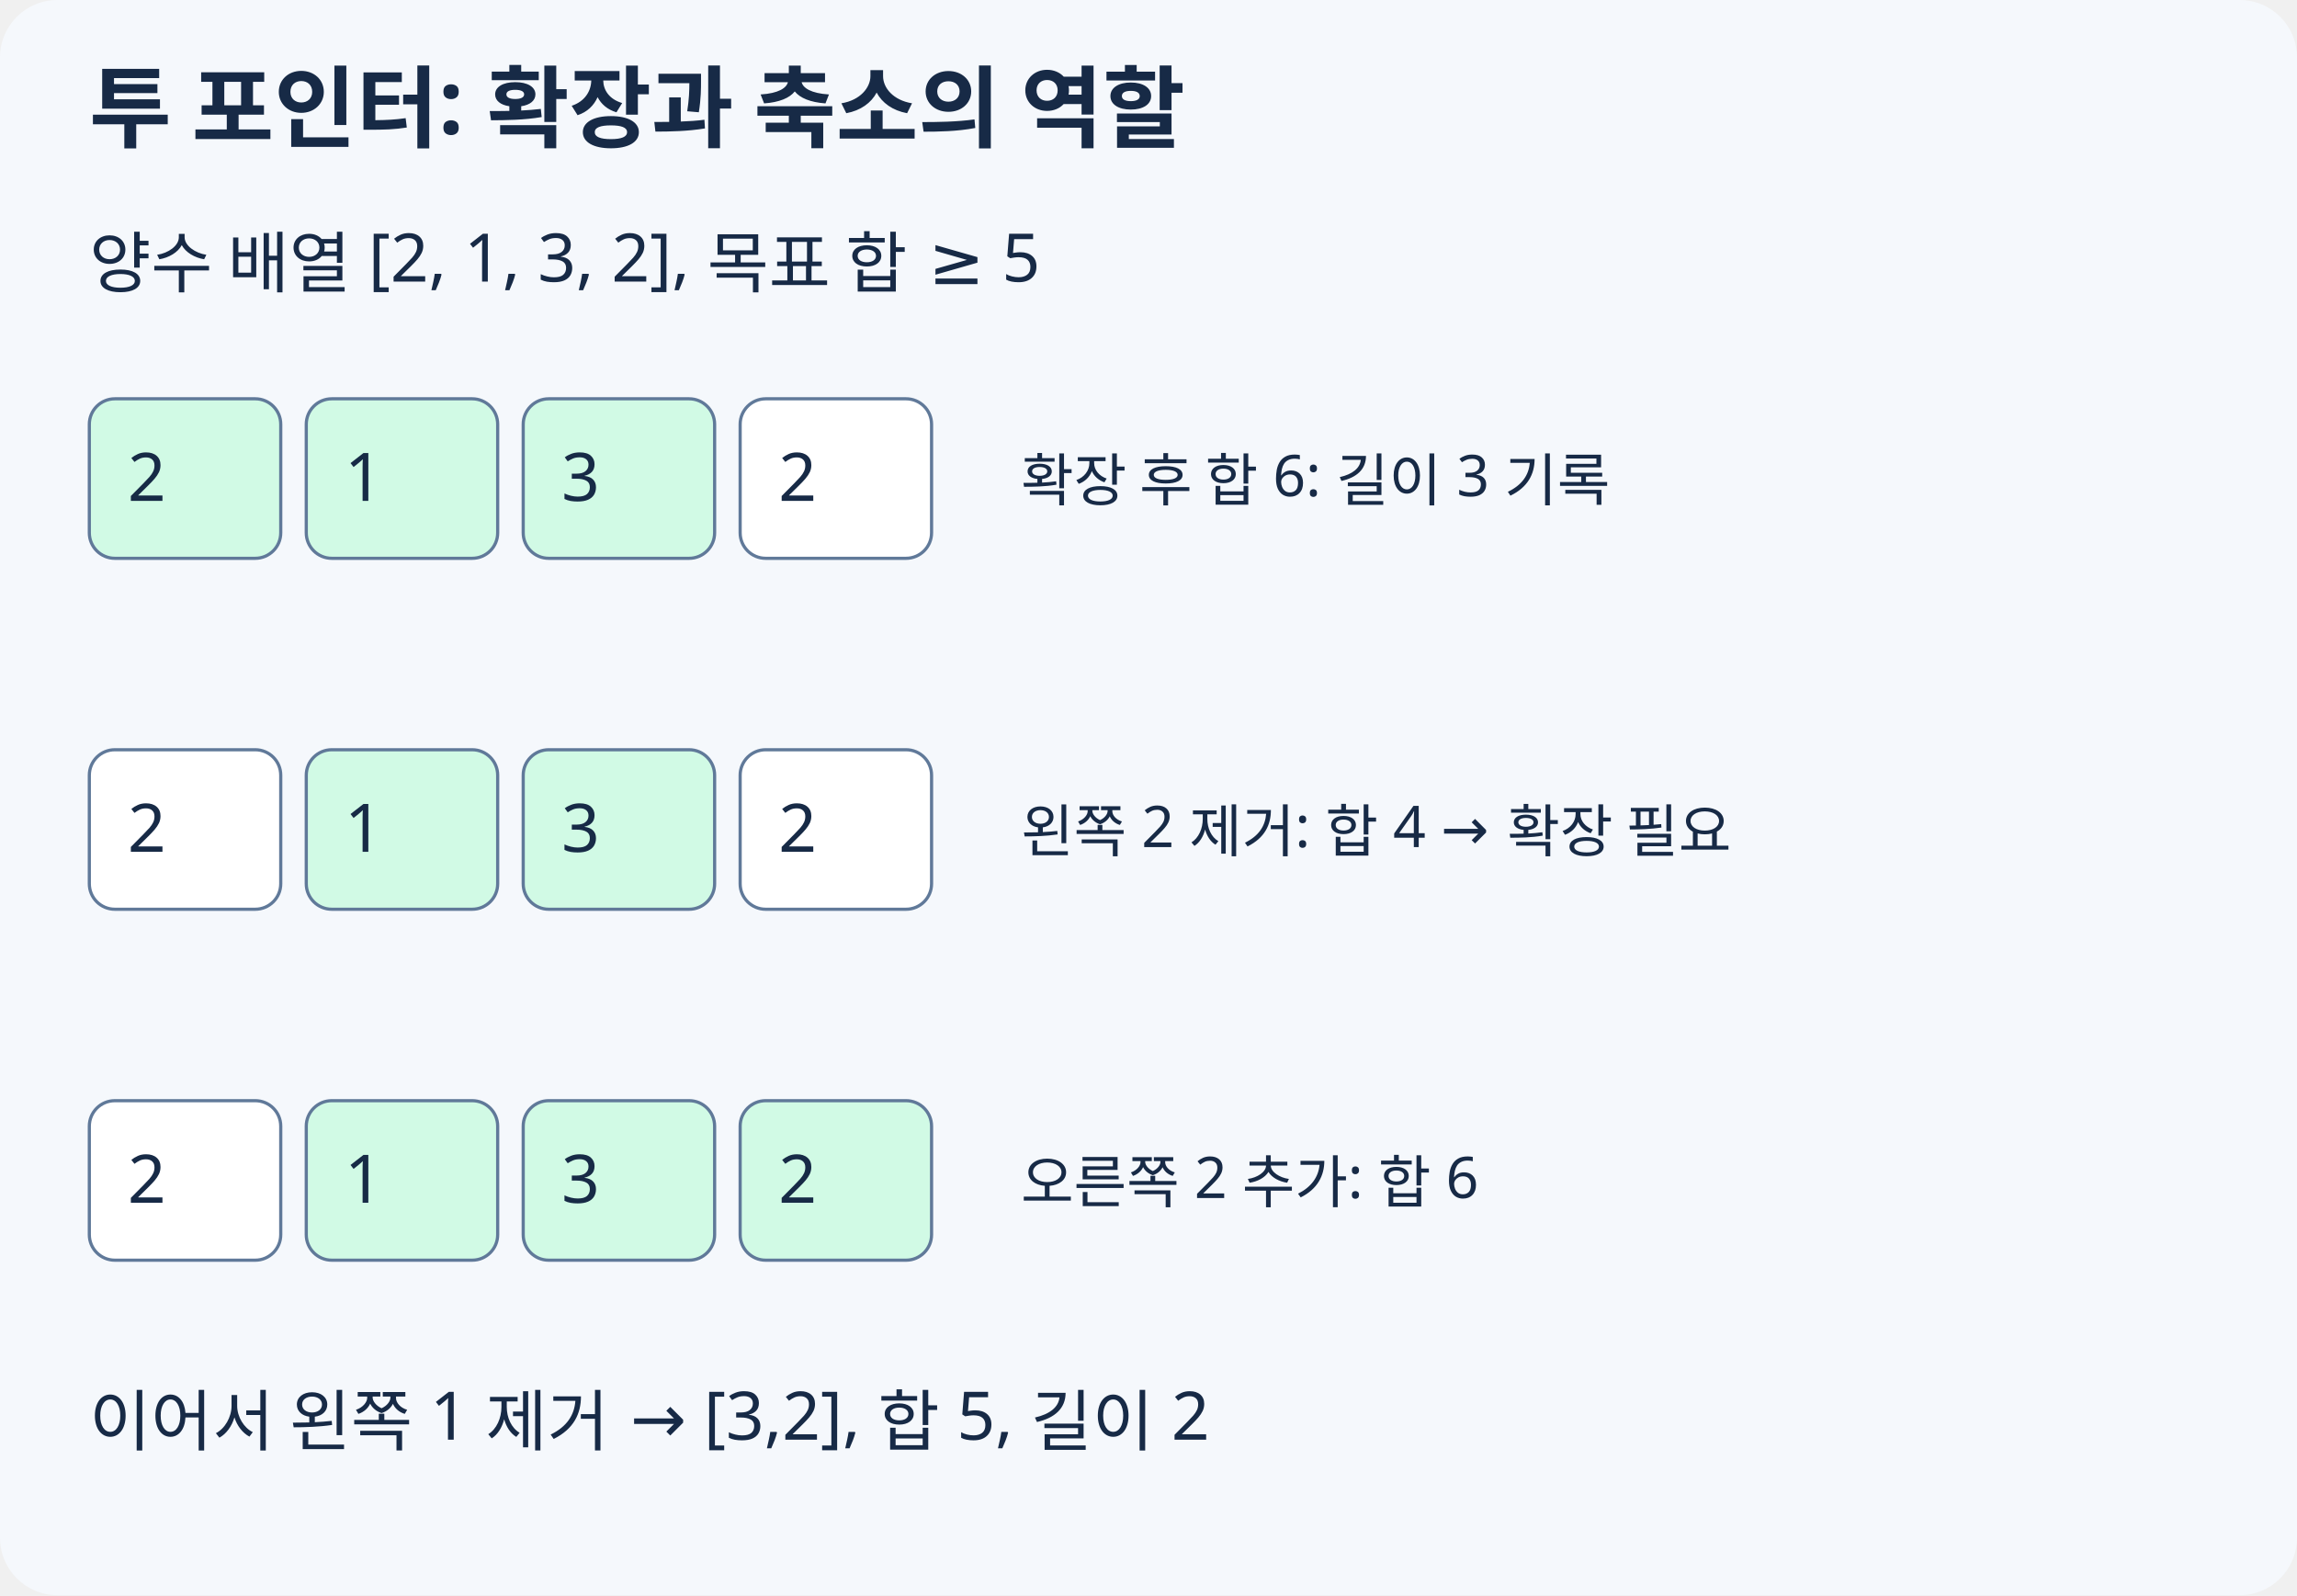
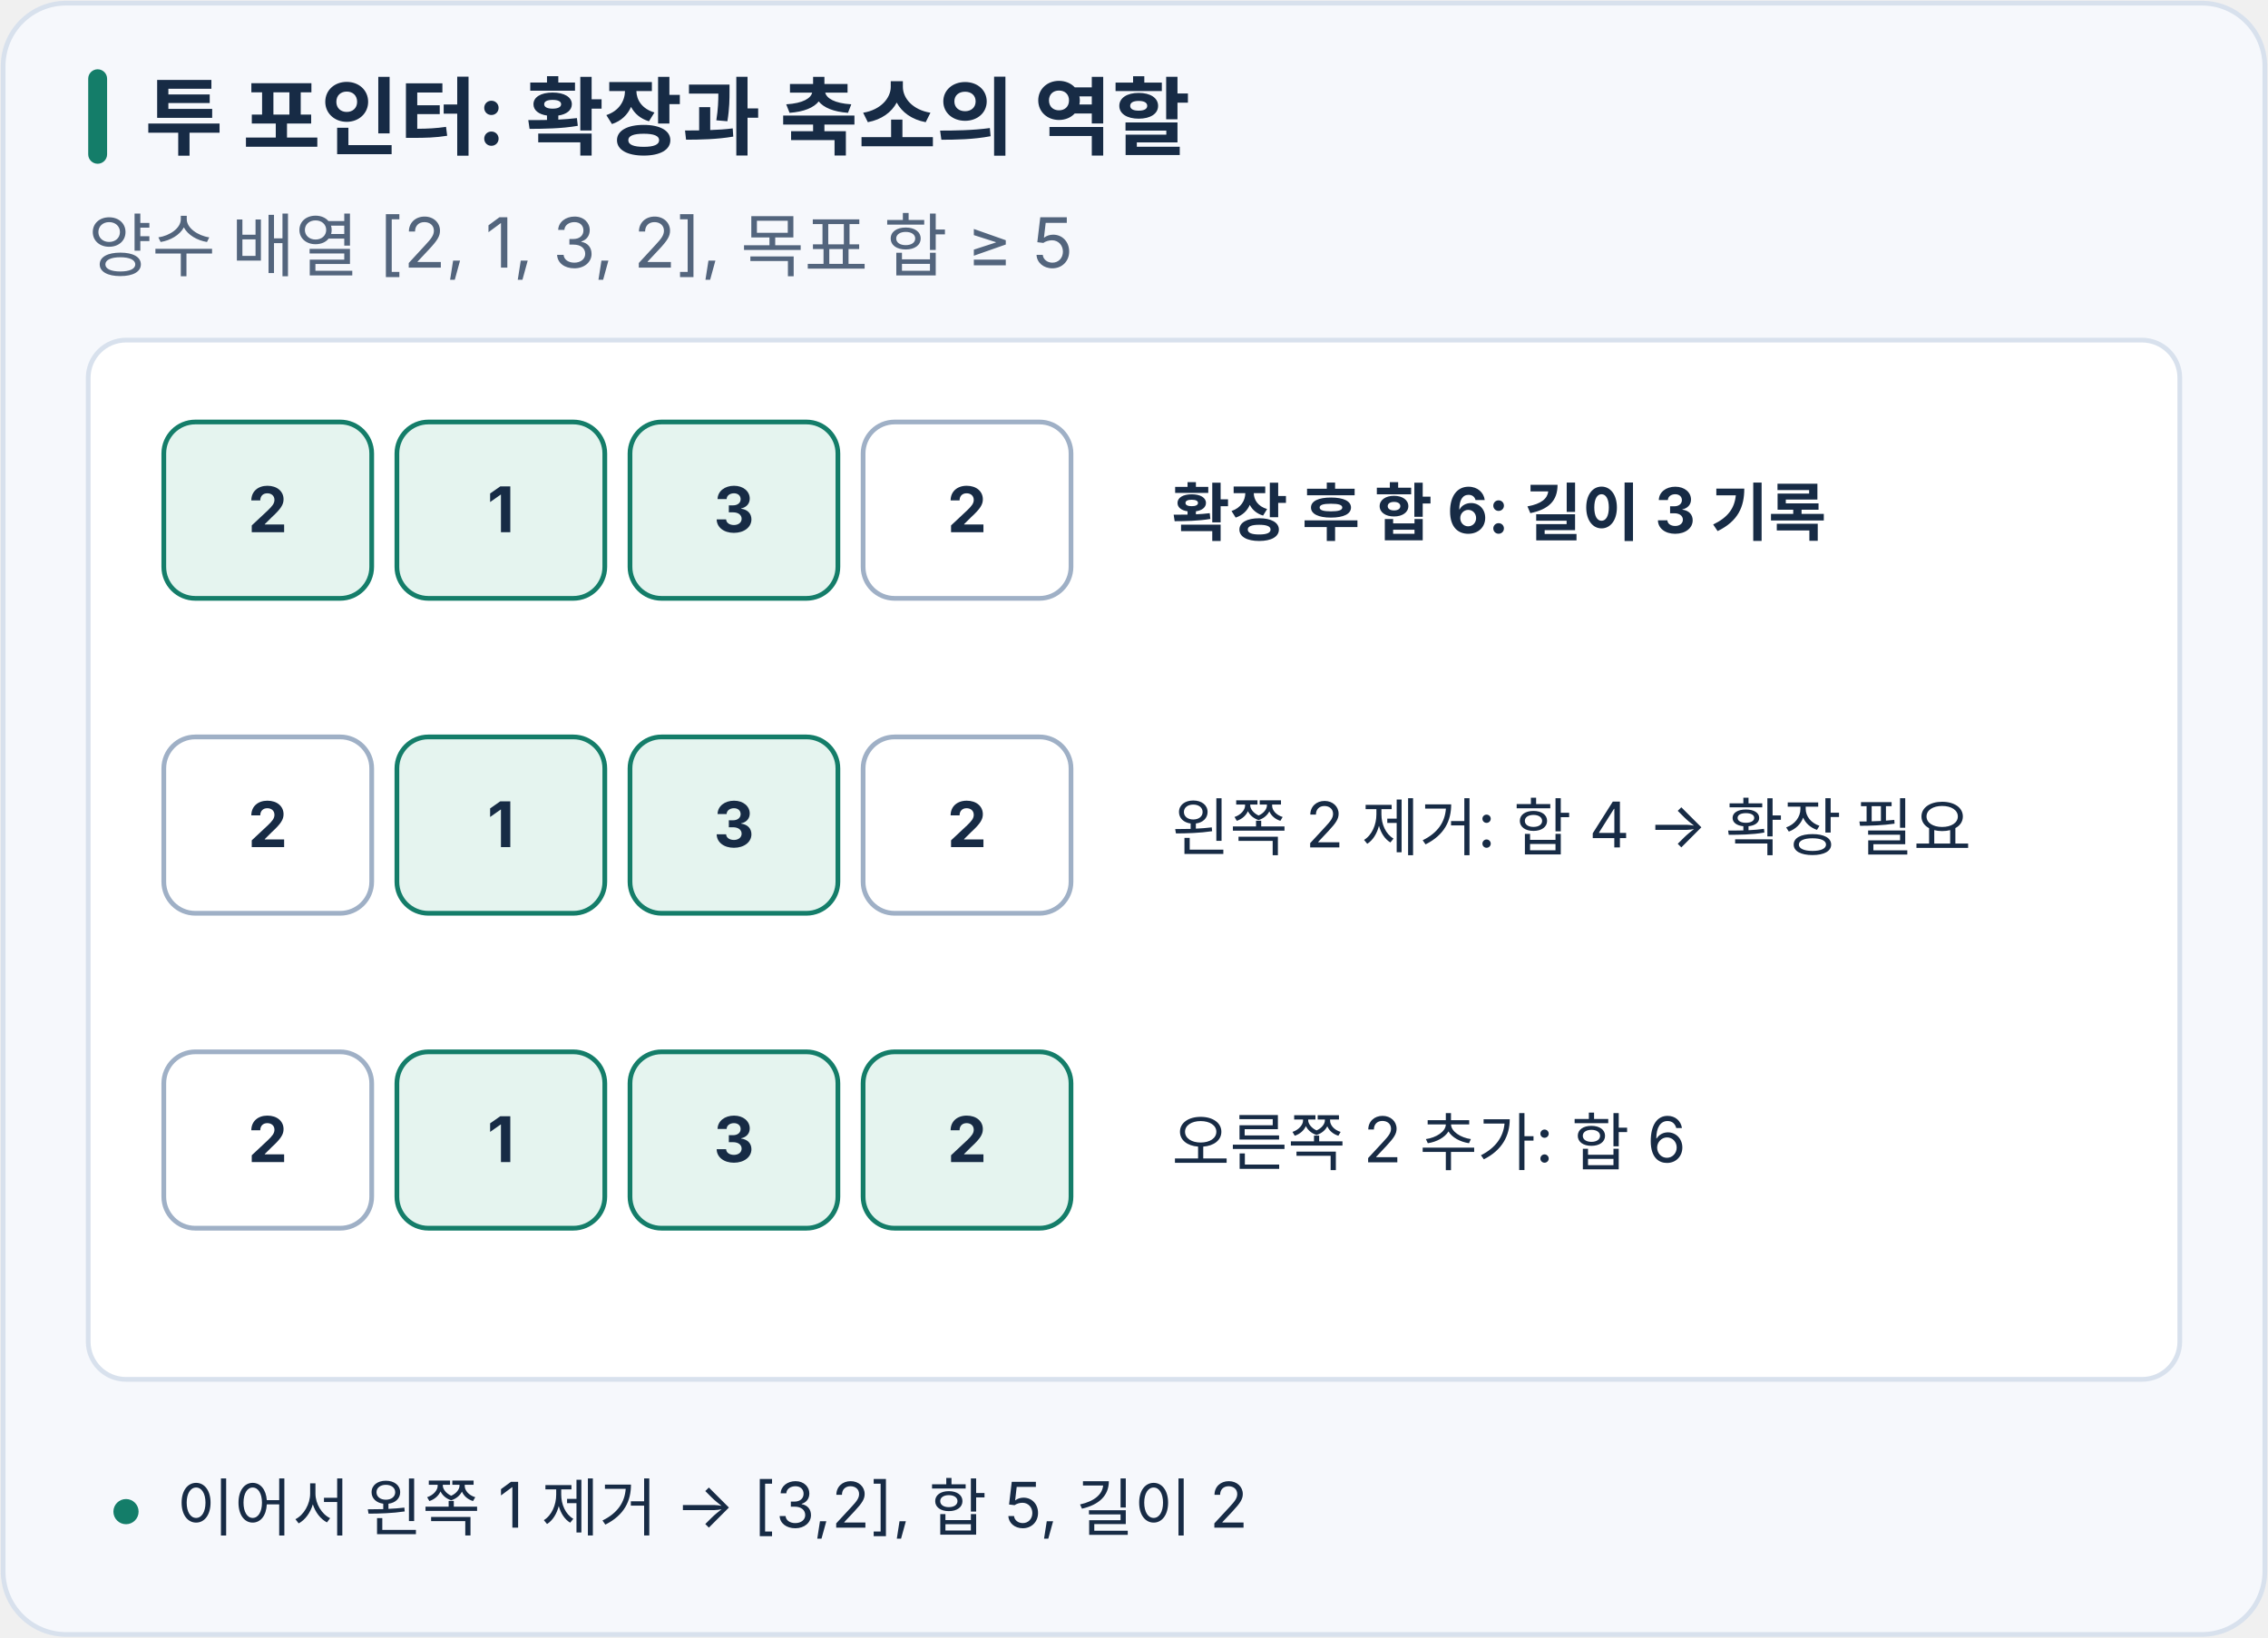
- <svg xmlns="http://www.w3.org/2000/svg" viewBox="0 0 720 500" role="img" aria-labelledby="title desc">
-   <style>text{font-family:system-ui,sans-serif;fill:#172a46;font-size:21px}.small{font-size:18px}.title{font-size:28px;font-weight:700}.strong{font-weight:700}rect,line,path,circle{vector-effect:non-scaling-stroke}</style>
-   <rect width="720" height="500" rx="18" fill="#f5f8fc" />
-   <text x="28" y="44" class="title">투 포인터: 확장과 축소의 역할</text>
-   <text x="28" y="90" class="">양수 배열 [2, 1, 3, 2], 목표 합 ≥ 5</text>
-   <rect x="28" y="125" width="60" height="50" rx="8" fill="#d1fae5" stroke="#607999" />
-   <text x="40" y="157.0" class="">2</text>
-   <rect x="96" y="125" width="60" height="50" rx="8" fill="#d1fae5" stroke="#607999" />
-   <text x="108" y="157.0" class="">1</text>
-   <rect x="164" y="125" width="60" height="50" rx="8" fill="#d1fae5" stroke="#607999" />
-   <text x="176" y="157.0" class="">3</text>
-   <rect x="232" y="125" width="60" height="50" rx="8" fill="#fff" stroke="#607999" />
-   <text x="244" y="157.0" class="">2</text>
-   <text x="320" y="157" class="small">확장 후 합 6: 길이 3 기록</text>
-   <rect x="28" y="235" width="60" height="50" rx="8" fill="#fff" stroke="#607999" />
-   <text x="40" y="267.0" class="">2</text>
-   <rect x="96" y="235" width="60" height="50" rx="8" fill="#d1fae5" stroke="#607999" />
-   <text x="108" y="267.0" class="">1</text>
-   <rect x="164" y="235" width="60" height="50" rx="8" fill="#d1fae5" stroke="#607999" />
-   <text x="176" y="267.0" class="">3</text>
-   <rect x="232" y="235" width="60" height="50" rx="8" fill="#fff" stroke="#607999" />
-   <text x="244" y="267.0" class="">2</text>
-   <text x="320" y="267" class="small">왼쪽 2 제거: 합 4 → 확장 필요</text>
-   <rect x="28" y="345" width="60" height="50" rx="8" fill="#fff" stroke="#607999" />
-   <text x="40" y="377.0" class="">2</text>
-   <rect x="96" y="345" width="60" height="50" rx="8" fill="#d1fae5" stroke="#607999" />
-   <text x="108" y="377.0" class="">1</text>
-   <rect x="164" y="345" width="60" height="50" rx="8" fill="#d1fae5" stroke="#607999" />
-   <text x="176" y="377.0" class="">3</text>
-   <rect x="232" y="345" width="60" height="50" rx="8" fill="#d1fae5" stroke="#607999" />
-   <text x="244" y="377.0" class="">2</text>
-   <text x="320" y="377" class="small">오른쪽 2 추가: 합 6</text>
-   <text x="28" y="453" class="">이어서 왼쪽 1 제거 → [3,2], 합 5, 길이 2</text>
+ <svg xmlns="http://www.w3.org/2000/svg" viewBox="0 0 720 520" role="img" aria-labelledby="title desc">
+   <style>text{font-family:-apple-system,BlinkMacSystemFont,"Apple SD Gothic Neo","Noto Sans KR",sans-serif}</style>
+   <rect x="1" y="1" width="718" height="518" rx="20" fill="#f6f8fc" stroke="#d8e1ed" stroke-width="1.5" />
+   <rect x="28" y="22" width="6" height="30" rx="3" fill="#147d69" />
+   <text x="46" y="47" font-size="27" fill="#172b45" font-weight="750">투 포인터: 확장과 축소의 역할</text>
+   <text x="28" y="86" font-size="22" fill="#53657d" font-weight="400">양수 배열 [2, 1, 3, 2], 목표 합 ≥ 5</text>
+   <rect x="28" y="108" width="664" height="330" rx="12" fill="#fff" stroke="#d8e1ed" stroke-width="1.5" />
+   <rect x="52" y="134" width="66" height="56" rx="10" fill="#e5f4ef" stroke="#147d69" stroke-width="1.5" />
+   <text x="85" y="169" font-size="20" fill="#172b45" font-weight="700" text-anchor="middle">2</text>
+   <rect x="126" y="134" width="66" height="56" rx="10" fill="#e5f4ef" stroke="#147d69" stroke-width="1.5" />
+   <text x="159" y="169" font-size="20" fill="#172b45" font-weight="700" text-anchor="middle">1</text>
+   <rect x="200" y="134" width="66" height="56" rx="10" fill="#e5f4ef" stroke="#147d69" stroke-width="1.5" />
+   <text x="233" y="169" font-size="20" fill="#172b45" font-weight="700" text-anchor="middle">3</text>
+   <rect x="274" y="134" width="66" height="56" rx="10" fill="#fff" stroke="#9fb0c6" stroke-width="1.5" />
+   <text x="307" y="169" font-size="20" fill="#172b45" font-weight="700" text-anchor="middle">2</text>
+   <text x="372" y="170" font-size="20" fill="#172b45" font-weight="700">확장 후 합 6: 길이 3 기록</text>
+   <rect x="52" y="234" width="66" height="56" rx="10" fill="#fff" stroke="#9fb0c6" stroke-width="1.5" />
+   <text x="85" y="269" font-size="20" fill="#172b45" font-weight="700" text-anchor="middle">2</text>
+   <rect x="126" y="234" width="66" height="56" rx="10" fill="#e5f4ef" stroke="#147d69" stroke-width="1.5" />
+   <text x="159" y="269" font-size="20" fill="#172b45" font-weight="700" text-anchor="middle">1</text>
+   <rect x="200" y="234" width="66" height="56" rx="10" fill="#e5f4ef" stroke="#147d69" stroke-width="1.5" />
+   <text x="233" y="269" font-size="20" fill="#172b45" font-weight="700" text-anchor="middle">3</text>
+   <rect x="274" y="234" width="66" height="56" rx="10" fill="#fff" stroke="#9fb0c6" stroke-width="1.5" />
+   <text x="307" y="269" font-size="20" fill="#172b45" font-weight="700" text-anchor="middle">2</text>
+   <text x="372" y="270" font-size="20" fill="#172b45">왼쪽 2 제거: 합 4 → 확장 필요</text>
+   <rect x="52" y="334" width="66" height="56" rx="10" fill="#fff" stroke="#9fb0c6" stroke-width="1.5" />
+   <text x="85" y="369" font-size="20" fill="#172b45" font-weight="700" text-anchor="middle">2</text>
+   <rect x="126" y="334" width="66" height="56" rx="10" fill="#e5f4ef" stroke="#147d69" stroke-width="1.5" />
+   <text x="159" y="369" font-size="20" fill="#172b45" font-weight="700" text-anchor="middle">1</text>
+   <rect x="200" y="334" width="66" height="56" rx="10" fill="#e5f4ef" stroke="#147d69" stroke-width="1.5" />
+   <text x="233" y="369" font-size="20" fill="#172b45" font-weight="700" text-anchor="middle">3</text>
+   <rect x="274" y="334" width="66" height="56" rx="10" fill="#e5f4ef" stroke="#147d69" stroke-width="1.5" />
+   <text x="307" y="369" font-size="20" fill="#172b45" font-weight="700" text-anchor="middle">2</text>
+   <text x="372" y="370" font-size="20" fill="#172b45">오른쪽 2 추가: 합 6</text>
+   <circle cx="40" cy="480.0" r="4" fill="#147d69" />
+   <text x="56" y="486" font-size="20" fill="#172b45">이어서 왼쪽 1 제거 → [3,2], 합 5, 길이 2</text>
</svg>
